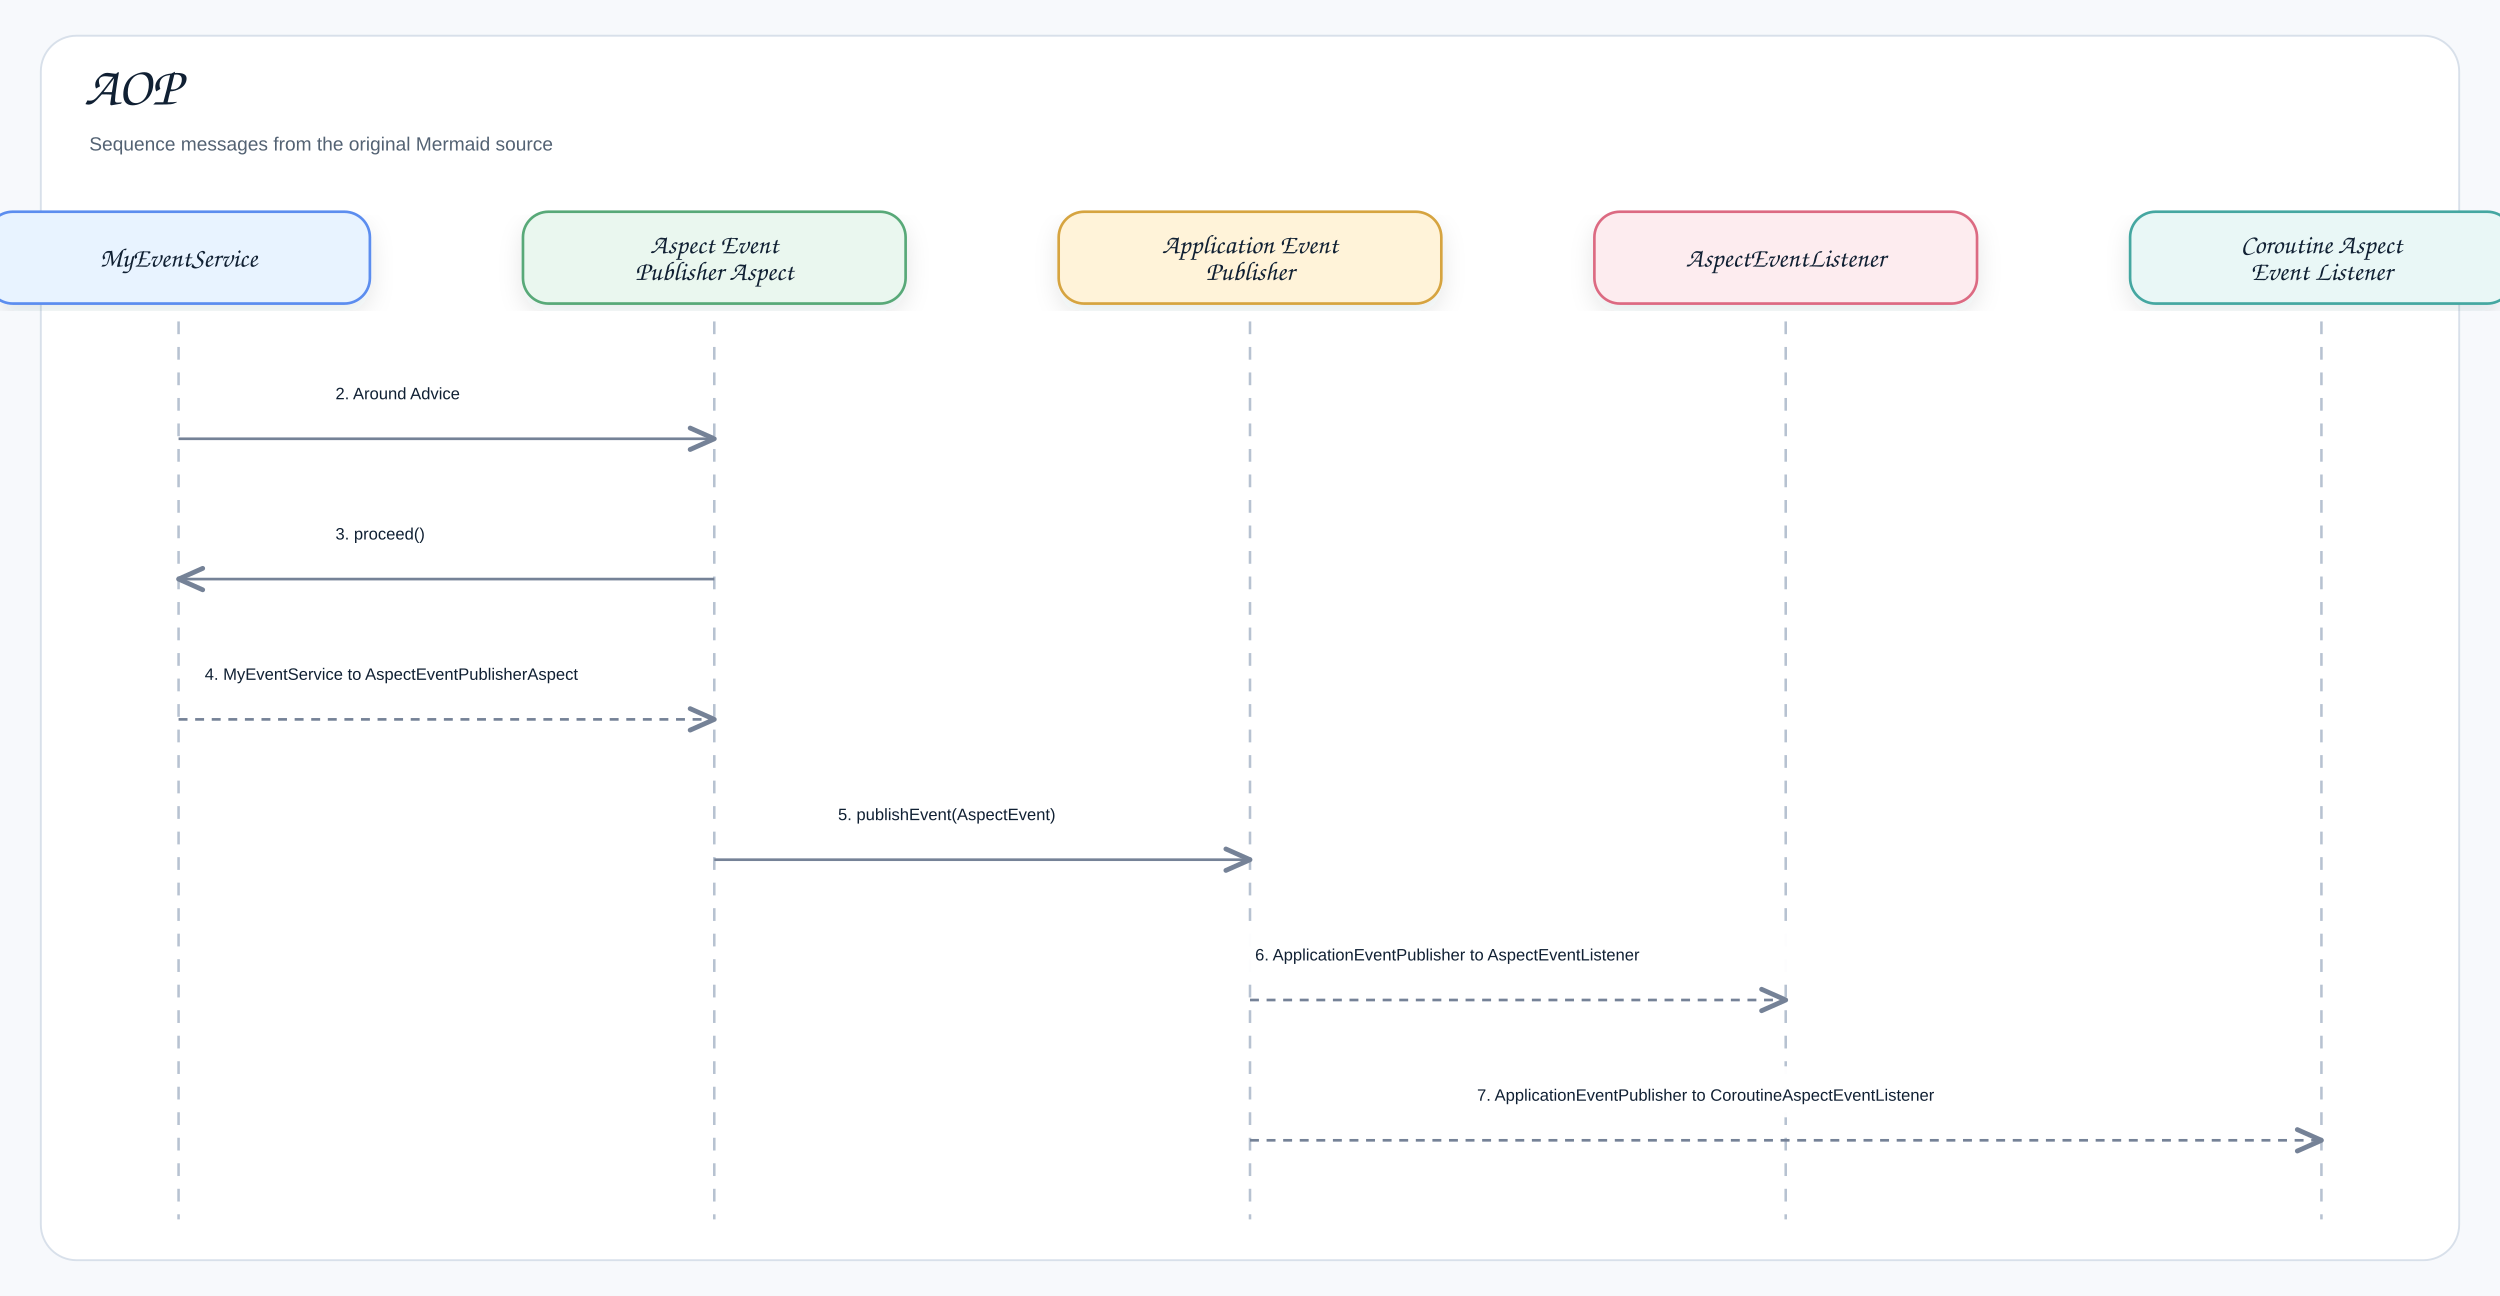
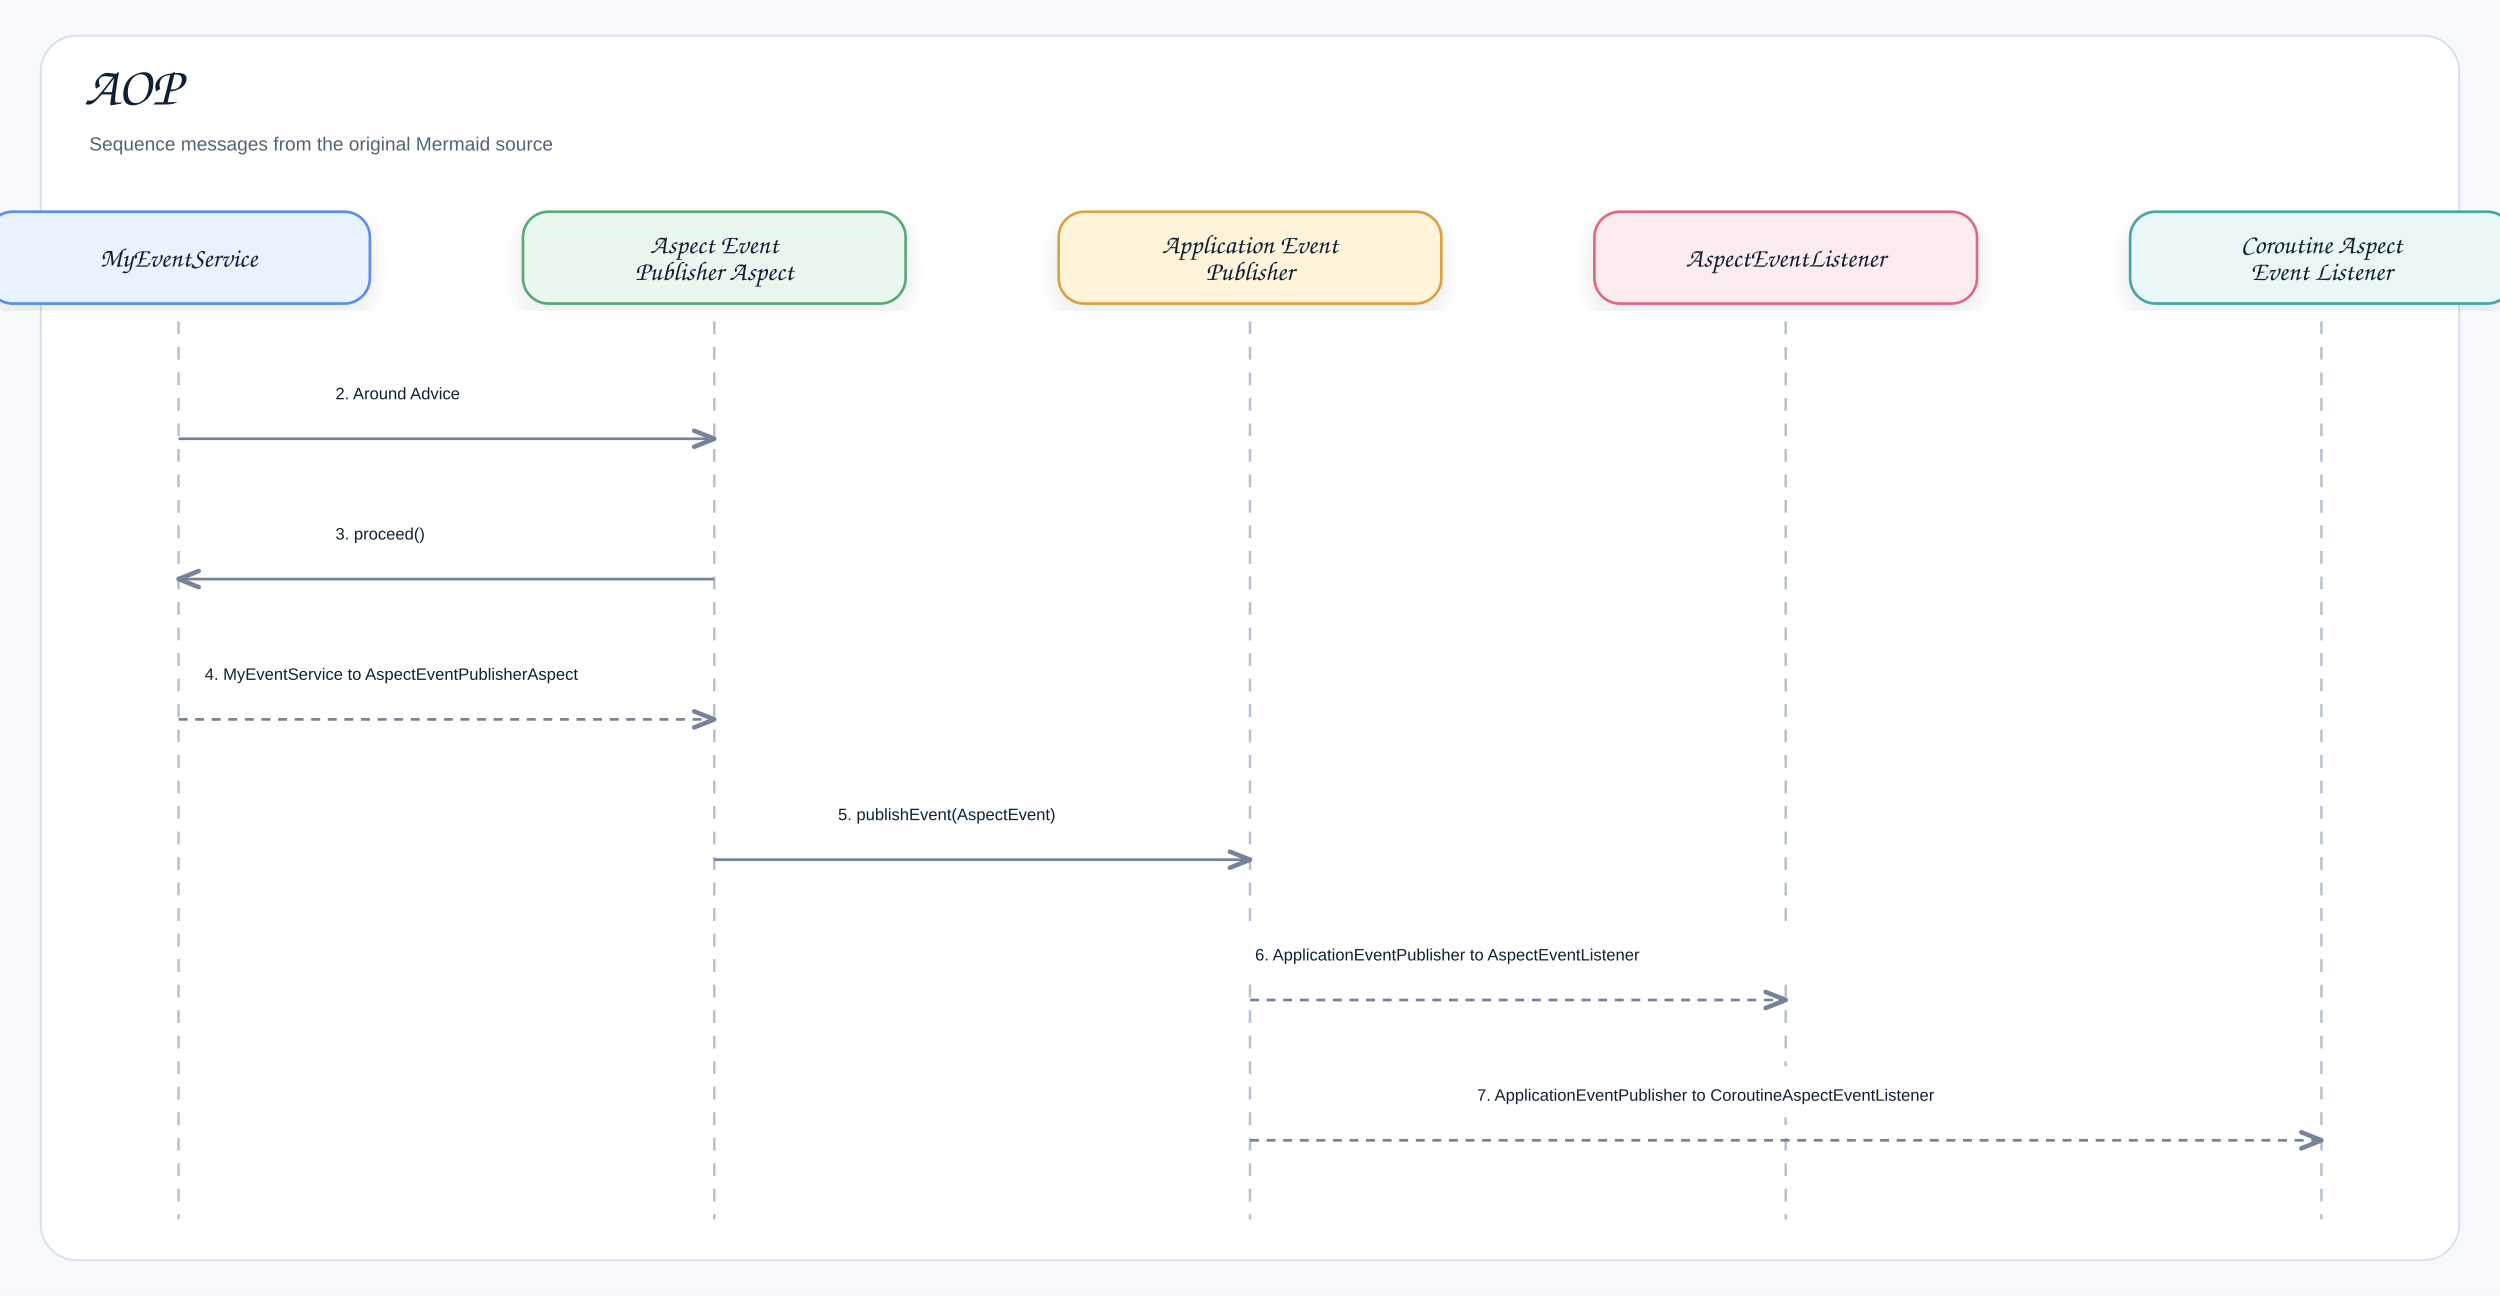
<svg xmlns="http://www.w3.org/2000/svg" width="1960" height="1016" viewBox="0 0 1960 1016" role="img" aria-label="AOP">
  <defs>
    <filter id="shadow" x="-8%" y="-8%" width="116%" height="116%">
      <feDropShadow dx="0" dy="8" stdDeviation="9" flood-color="#1f2937" flood-opacity="0.10" />
    </filter>
-     <marker id="openArrow" markerWidth="12" markerHeight="10" refX="10" refY="5" orient="auto" markerUnits="strokeWidth">
-       <path d="M 1 1 L 10 5 L 1 9" fill="none" stroke="#758297" stroke-width="1.8" stroke-linecap="round" stroke-linejoin="round" />
+     <marker id="openArrow" markerWidth="10" markerHeight="8" refX="8.5" refY="4" orient="auto" markerUnits="strokeWidth">
+       <path d="M 1 1 L 8.5 4 L 1 7" fill="none" stroke="#758297" stroke-width="1.7" stroke-linecap="round" stroke-linejoin="round" />
    </marker>
-     <marker id="inherit" markerWidth="14" markerHeight="12" refX="12" refY="6" orient="auto" markerUnits="strokeWidth">
-       <path d="M 0 1 L 12 6 L 0 11 Z" fill="#ffffff" stroke="#758297" stroke-width="1.8" />
+     <marker id="inherit" markerWidth="11" markerHeight="10" refX="9.5" refY="5" orient="auto" markerUnits="strokeWidth">
+       <path d="M 0.5 1 L 9.5 5 L 0.5 9 Z" fill="#ffffff" stroke="#758297" stroke-width="1.7" />
    </marker>
    <style>
    .canvas{fill:#f7f9fc}.frame{fill:#fff;stroke:#d8e0ea;stroke-width:1.5}
    .title{font-family:"Architects Daughter","Comic Sans MS","Comic Sans",cursive;font-size:43px;font-weight:400;fill:#102033}
    .subtitle{font-family:"Comic Sans MS","Comic Sans","Comic Neue",Arial,sans-serif;font-size:15px;font-weight:400;fill:#536273}
    .label{font-family:"Architects Daughter","Comic Sans MS","Comic Sans",cursive;font-size:25px;font-weight:400;fill:#102033}
    .smallLabel{font-family:"Architects Daughter","Comic Sans MS","Comic Sans",cursive;font-size:21px;font-weight:400;fill:#102033}
    .mono{font-family:"Comic Sans MS","Comic Sans","Comic Neue",Arial,sans-serif;font-size:12px;font-weight:400;fill:#102033}
    .small{font-family:"Comic Sans MS","Comic Sans","Comic Neue",Arial,sans-serif;font-size:12px;font-weight:400;fill:#536273}
    .strong{font-family:"Comic Sans MS","Comic Sans","Comic Neue",Arial,sans-serif;font-size:13px;font-weight:400;fill:#102033}
    .card{stroke-width:2.1;filter:url(#shadow)}.compartment{stroke-width:1.5;fill:none}
    .line{stroke:#758297;stroke-width:2.1;fill:none;marker-end:url(#openArrow)}
    .plainLine{stroke:#758297;stroke-width:2.1;fill:none}
    .dashed{stroke:#758297;stroke-width:2.1;stroke-dasharray:7 6;fill:none;marker-end:url(#openArrow)}
    .inheritLine{stroke:#758297;stroke-width:2.2;fill:none;marker-end:url(#inherit)}
    .implLine{stroke:#758297;stroke-width:2.2;stroke-dasharray:8 7;fill:none;marker-end:url(#inherit)}
  </style>
  </defs>
  <rect class="canvas" width="1960" height="1016" />
  <rect class="frame" x="32" y="28" width="1896" height="960" rx="28" />
  <text class="title" x="66" y="82">AOP</text>
  <text class="subtitle" x="70" y="118">Sequence messages from the original Mermaid source</text>
  <rect class="card" x="-10" y="166" width="300" height="72" rx="20" fill="#E8F3FF" stroke="#5B8DEF" />
  <text class="smallLabel" x="140" y="209" text-anchor="middle">MyEventService</text>
  <line class="lifeline" x1="140" y1="252" x2="140" y2="956" stroke="#b7c2d1" stroke-width="2" stroke-dasharray="10 10" />
  <rect class="card" x="410" y="166" width="300" height="72" rx="20" fill="#EAF7EF" stroke="#58A978" />
  <text class="smallLabel" x="560" y="198.5" text-anchor="middle">Aspect Event</text>
  <text class="smallLabel" x="560" y="219.5" text-anchor="middle">Publisher Aspect</text>
  <line class="lifeline" x1="560" y1="252" x2="560" y2="956" stroke="#b7c2d1" stroke-width="2" stroke-dasharray="10 10" />
  <rect class="card" x="830" y="166" width="300" height="72" rx="20" fill="#FFF3D9" stroke="#D6A441" />
  <text class="smallLabel" x="980" y="198.5" text-anchor="middle">Application Event</text>
  <text class="smallLabel" x="980" y="219.5" text-anchor="middle">Publisher</text>
  <line class="lifeline" x1="980" y1="252" x2="980" y2="956" stroke="#b7c2d1" stroke-width="2" stroke-dasharray="10 10" />
  <rect class="card" x="1250" y="166" width="300" height="72" rx="20" fill="#FDECEF" stroke="#DC6B82" />
  <text class="smallLabel" x="1400" y="209" text-anchor="middle">AspectEventListener</text>
  <line class="lifeline" x1="1400" y1="252" x2="1400" y2="956" stroke="#b7c2d1" stroke-width="2" stroke-dasharray="10 10" />
  <rect class="card" x="1670" y="166" width="300" height="72" rx="20" fill="#E9F7F6" stroke="#45A7A1" />
  <text class="smallLabel" x="1820" y="198.5" text-anchor="middle">Coroutine Aspect</text>
  <text class="smallLabel" x="1820" y="219.5" text-anchor="middle">Event Listener</text>
  <line class="lifeline" x1="1820" y1="252" x2="1820" y2="956" stroke="#b7c2d1" stroke-width="2" stroke-dasharray="10 10" />
  <rect x="245" y="286" width="210" height="40" rx="12" fill="#ffffff" opacity="0.97" />
  <text class="strong" x="263" y="313" text-anchor="start">2. Around Advice</text>
  <path class="line" d="M140 344 L560 344" />
  <rect x="245" y="396" width="210" height="40" rx="12" fill="#ffffff" opacity="0.97" />
  <text class="strong" x="263" y="423" text-anchor="start">3. proceed()</text>
  <path class="line" d="M560 454 L140 454" />
  <rect x="142.5" y="506" width="415" height="40" rx="12" fill="#ffffff" opacity="0.97" />
  <text class="strong" x="160.5" y="533" text-anchor="start">4. MyEventService to AspectEventPublisherAspect</text>
  <path class="dashed" d="M140 564 L560 564" />
  <rect x="639" y="616" width="262" height="40" rx="12" fill="#ffffff" opacity="0.97" />
  <text class="strong" x="657" y="643" text-anchor="start">5. publishEvent(AspectEvent)</text>
  <path class="line" d="M560 674 L980 674" />
  <rect x="966" y="726" width="448" height="40" rx="12" fill="#ffffff" opacity="0.97" />
  <text class="strong" x="984" y="753" text-anchor="start">6. ApplicationEventPublisher to AspectEventListener</text>
  <path class="dashed" d="M980 784 L1400 784" />
  <rect x="1140" y="836" width="520" height="40" rx="12" fill="#ffffff" opacity="0.97" />
  <text class="strong" x="1158" y="863" text-anchor="start">7. ApplicationEventPublisher to CoroutineAspectEventListener</text>
  <path class="dashed" d="M980 894 L1820 894" />
</svg>
